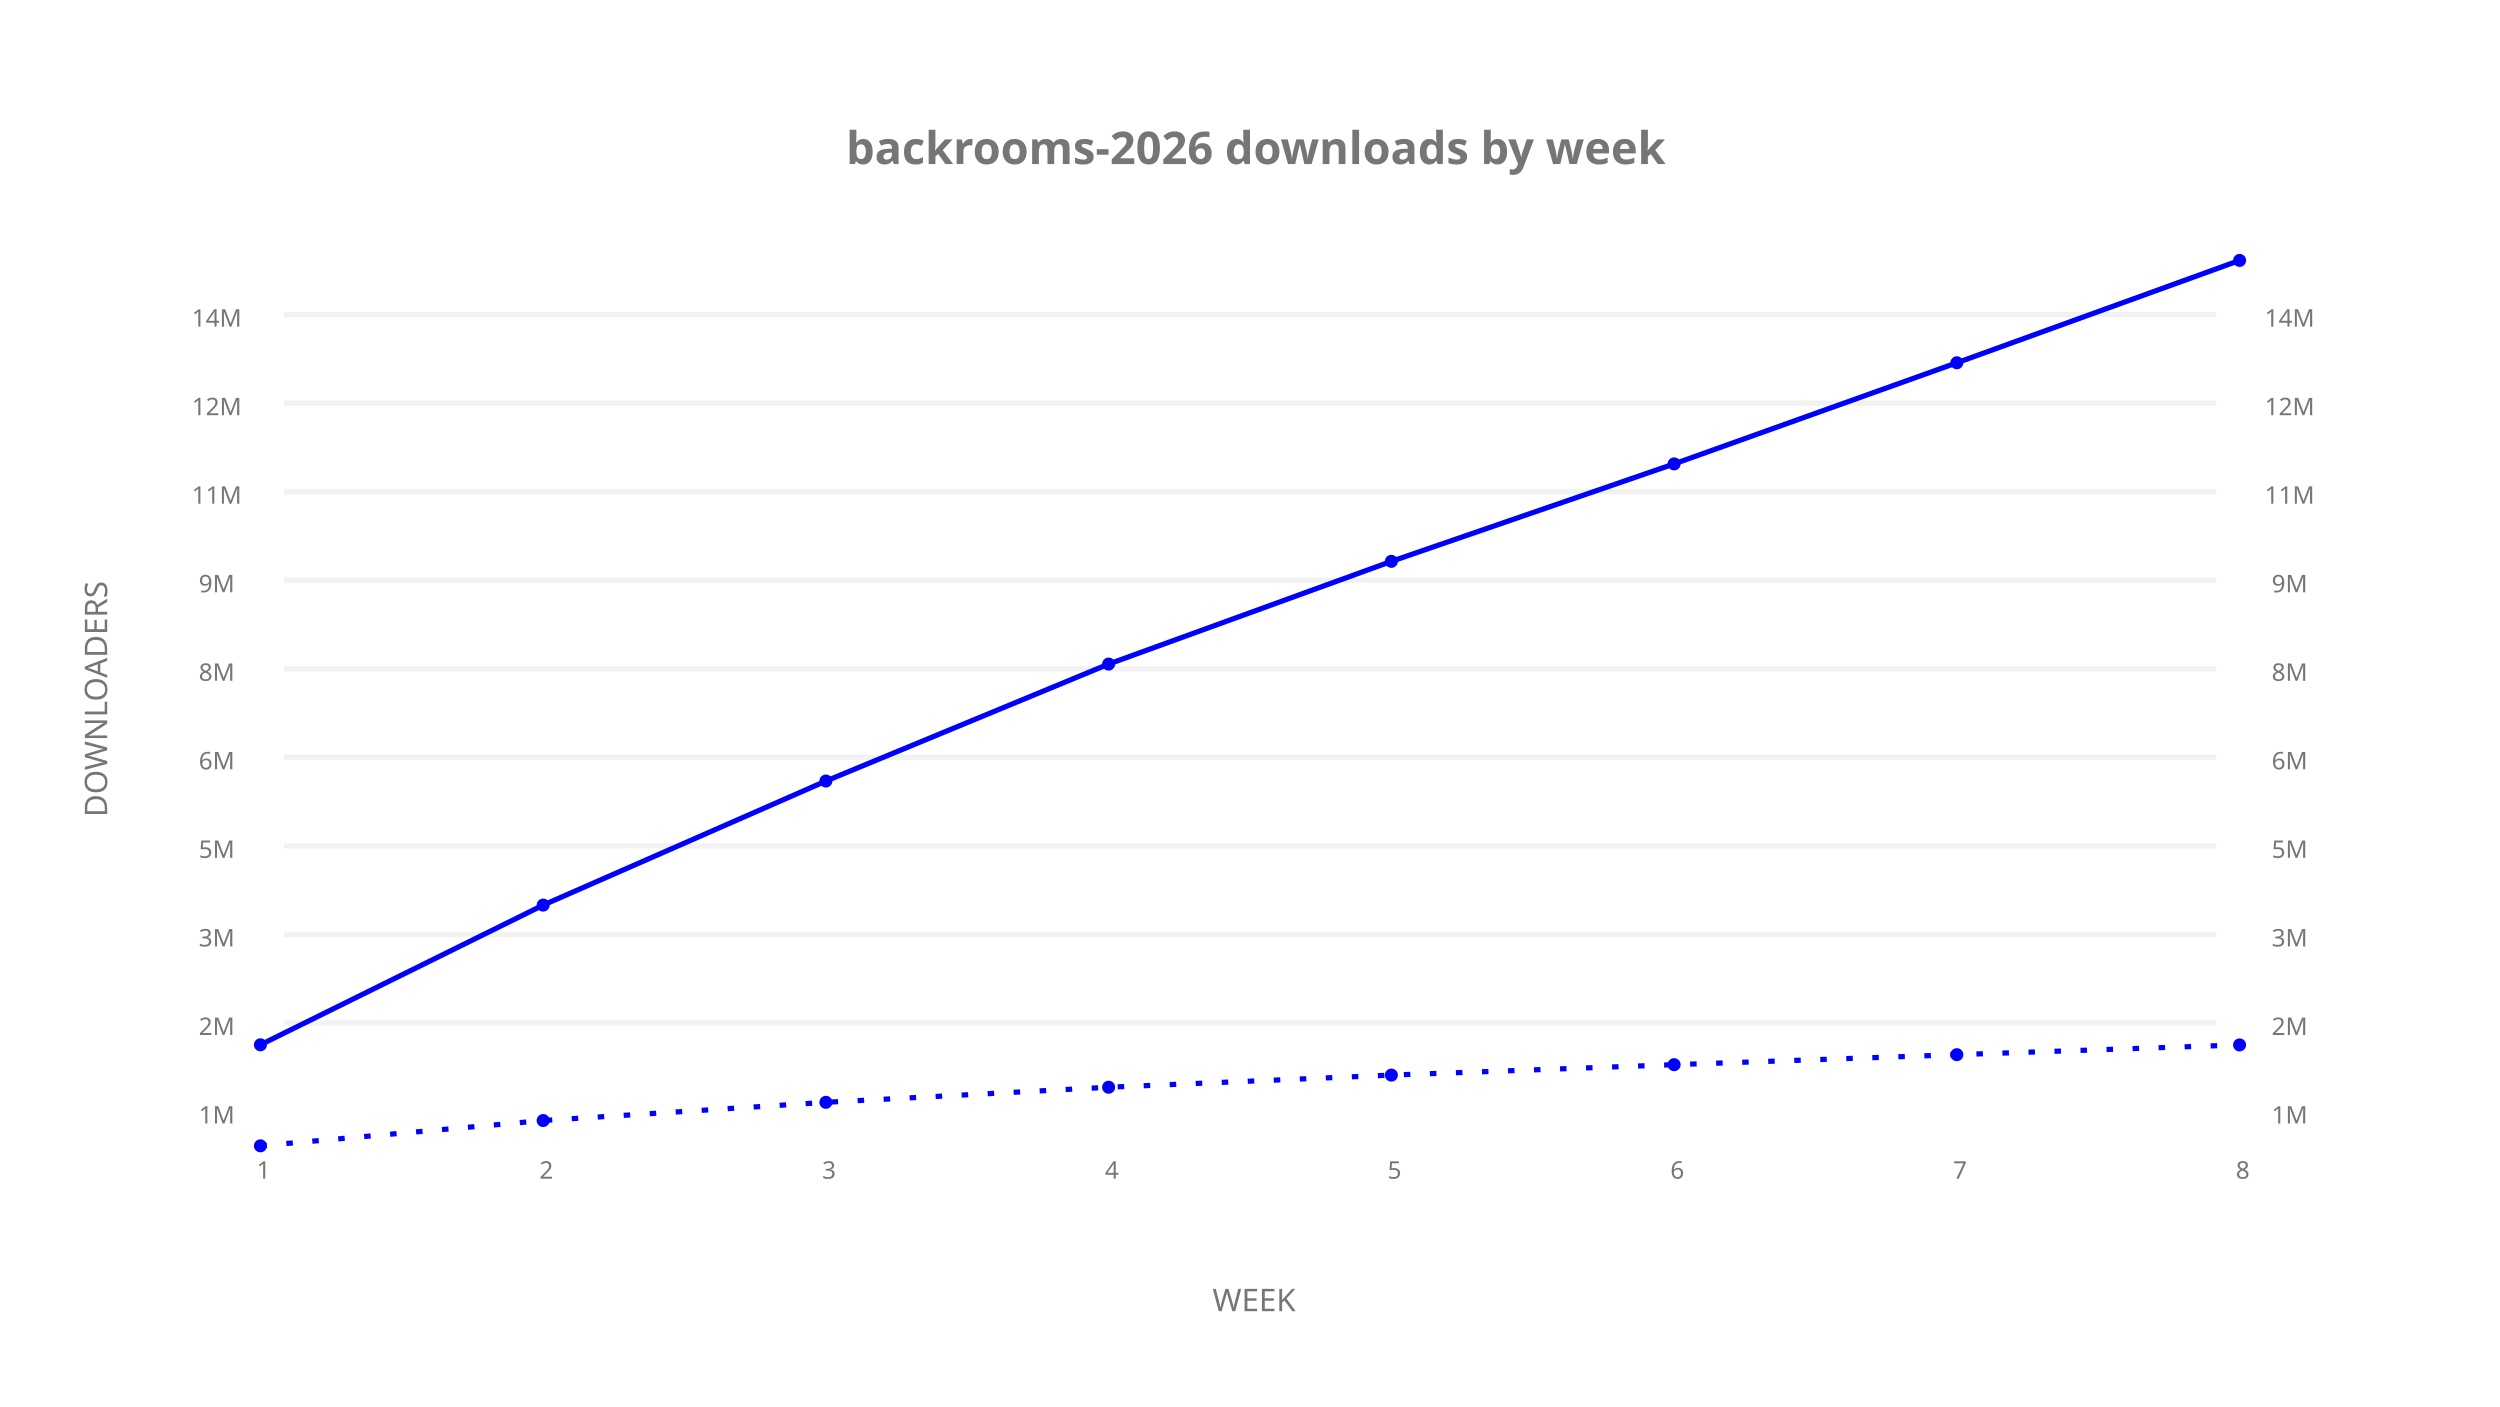
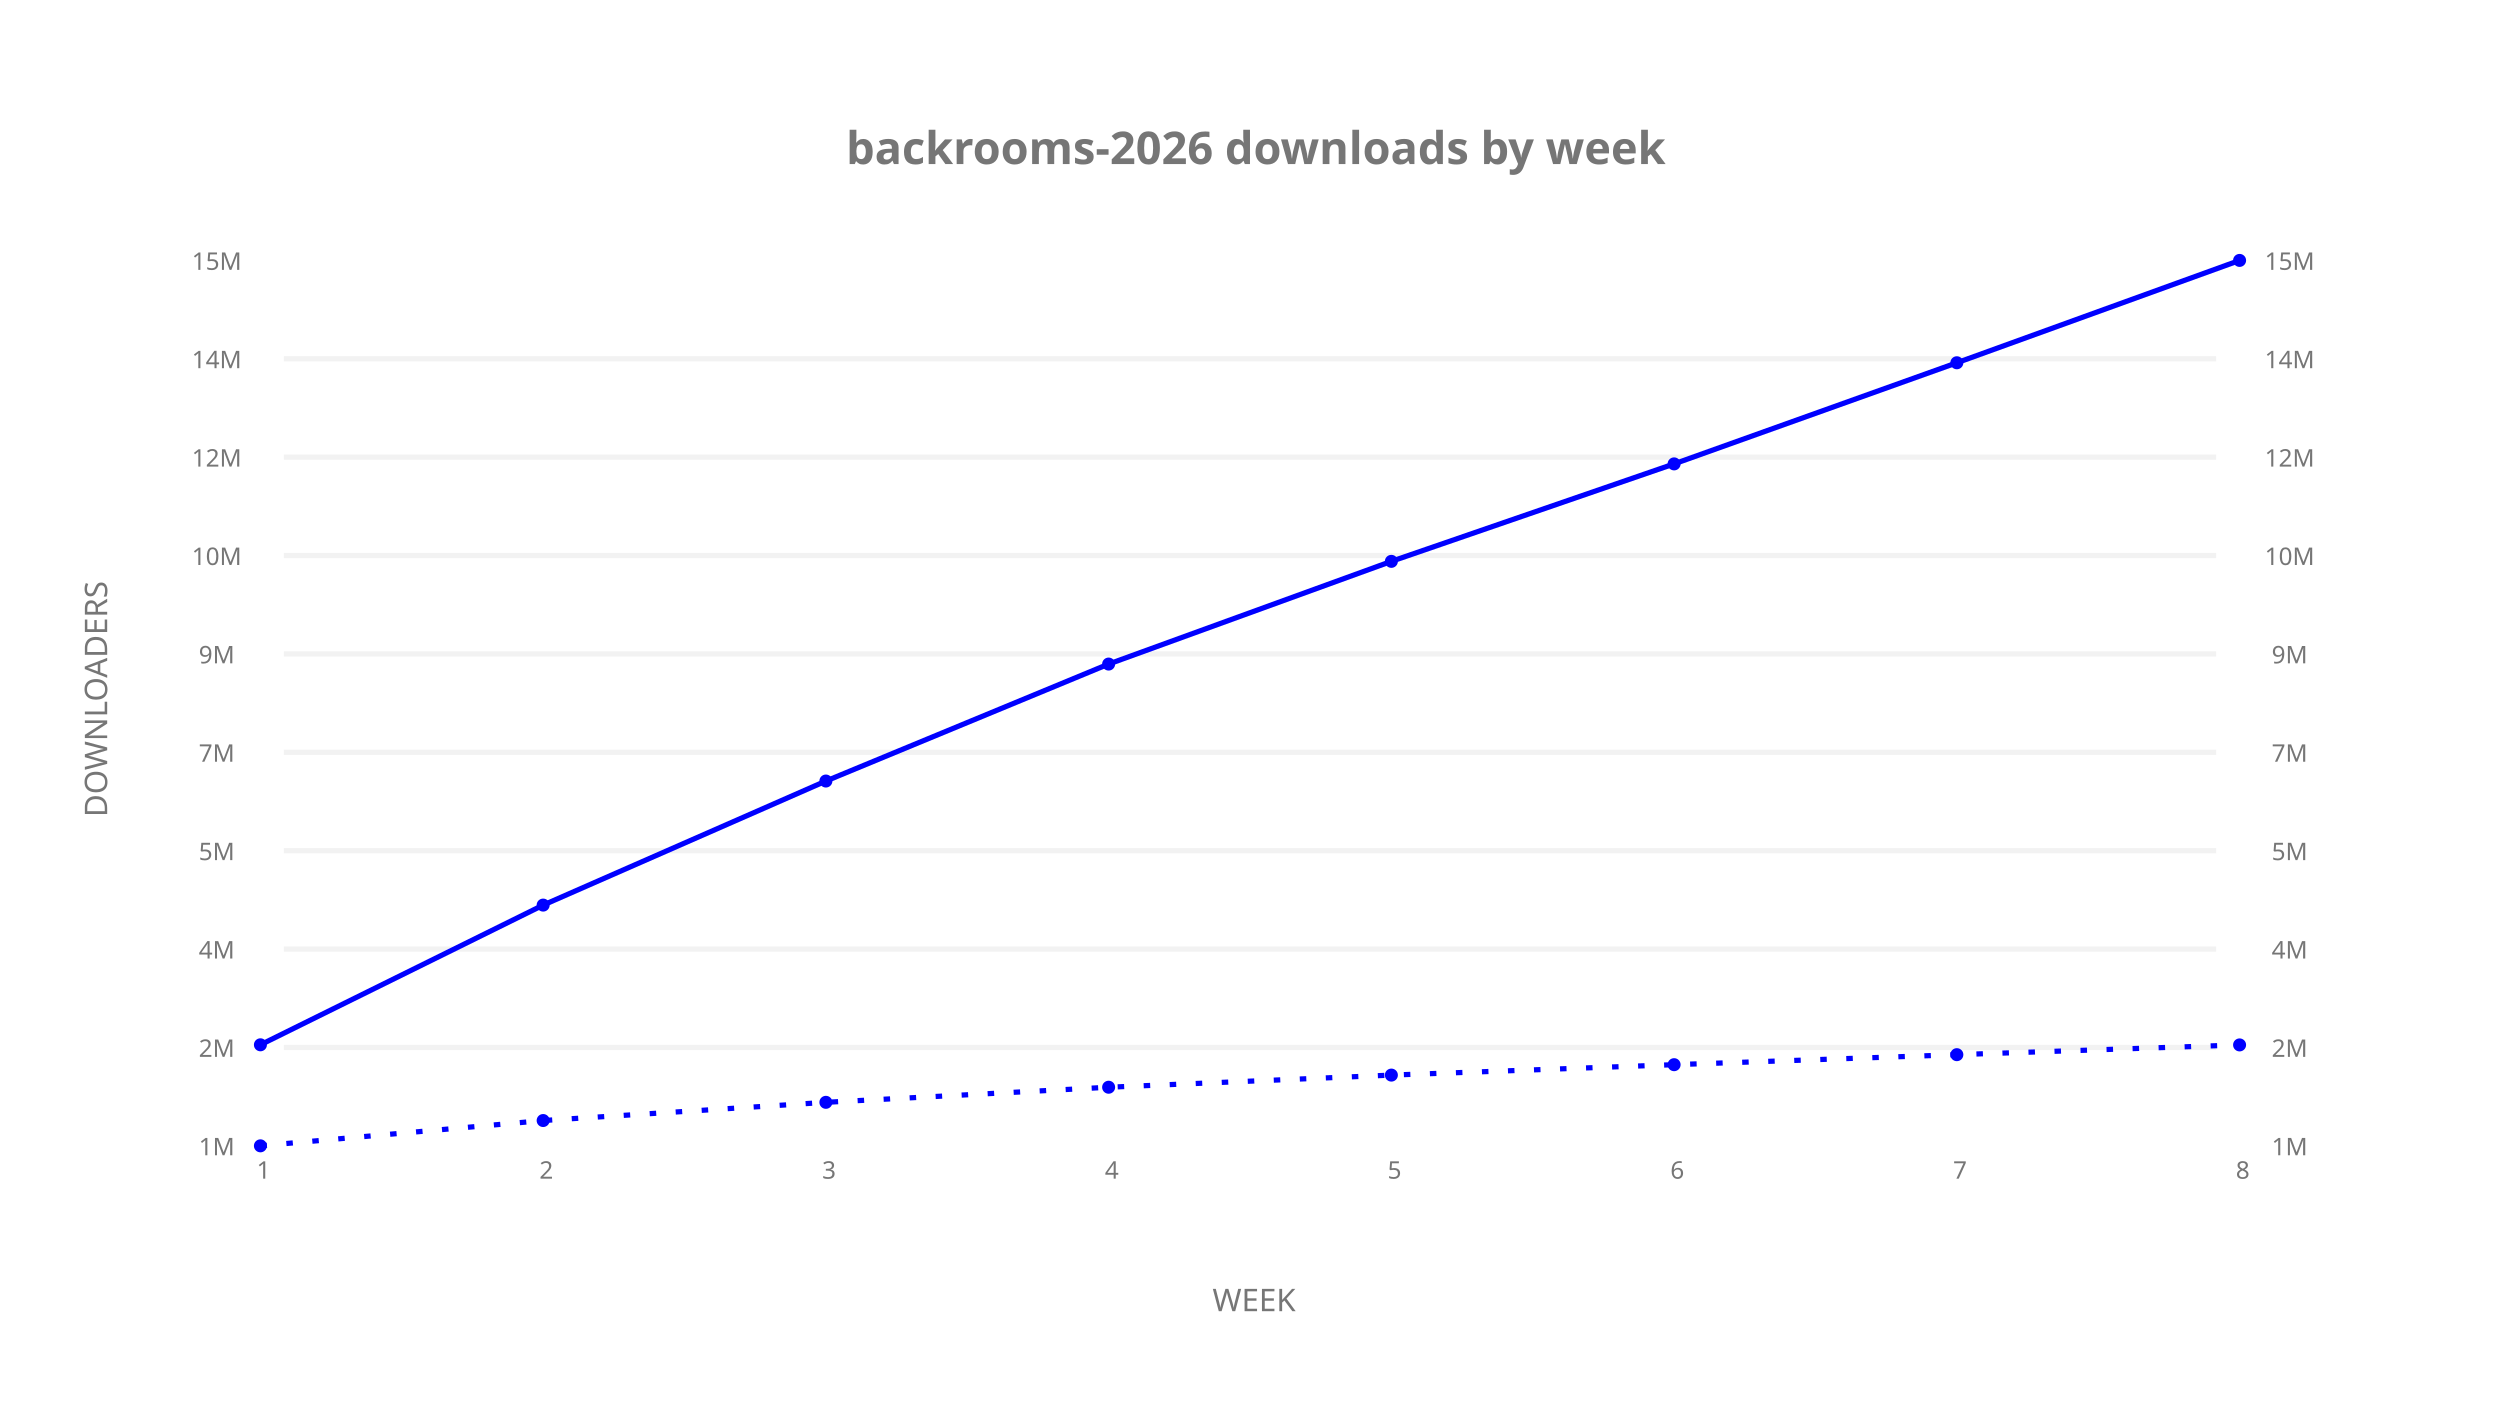
<svg xmlns="http://www.w3.org/2000/svg" xml:space="preserve" id="backrooms-2026-downloads-by-week-backrooms-2026-week" x="0px" y="0px" width="1920px" height="1080px" viewBox="0 0 1920 1080" enable-background="new 0 0 1920 1080" role="img">
  <g id="annotations">
    <text x="960" y="126" font-family="Atkinson Hyperlegible" font-size="26pt" text-anchor="middle" text-align="center" font-weight="600" font-style="normal" style="fill:rgb(118,118,118); fill-opacity:1; stroke:rgb(118,118,118); stroke-opacity:0; stroke-width:0.5"> backrooms-2026 downloads by week</text>
    <g id="axes-lines">
      <text x="960" y="1007" font-family="Atkinson Hyperlegible" font-size="18pt" text-anchor="middle" text-align="center" font-weight="500" font-style="normal" style="fill:rgb(118,118,118); fill-opacity:1; stroke:rgb(118,118,118); stroke-opacity:0; stroke-width:0.5"> WEEK</text>
      <text x="73" y="540" font-family="Atkinson Hyperlegible" font-size="18pt" text-anchor="middle" text-align="center" dominant-baseline="central" font-weight="500" font-style="normal" style="fill:rgb(118,118,118); fill-opacity:1; stroke:rgb(118,118,118); stroke-opacity:0; stroke-width:0.5" transform="rotate(-90,73,540)"> DOWNLOADERS</text>
    </g>
    <g id="tic-y-label-lines">
-       <line x1="218" y1="785.621" x2="1702" y2="785.621" style="fill:rgb(0,0,255); fill-opacity:0; stroke:rgb(242,242,242); stroke-opacity:1; stroke-width:4" />
-       <line x1="218" y1="717.621" x2="1702" y2="717.621" style="fill:rgb(0,0,255); fill-opacity:0; stroke:rgb(242,242,242); stroke-opacity:1; stroke-width:4" />
-       <line x1="218" y1="649.621" x2="1702" y2="649.621" style="fill:rgb(0,0,255); fill-opacity:0; stroke:rgb(242,242,242); stroke-opacity:1; stroke-width:4" />
-       <line x1="218" y1="581.621" x2="1702" y2="581.621" style="fill:rgb(0,0,255); fill-opacity:0; stroke:rgb(242,242,242); stroke-opacity:1; stroke-width:4" />
-       <line x1="218" y1="513.621" x2="1702" y2="513.621" style="fill:rgb(0,0,255); fill-opacity:0; stroke:rgb(242,242,242); stroke-opacity:1; stroke-width:4" />
-       <line x1="218" y1="445.621" x2="1702" y2="445.621" style="fill:rgb(0,0,255); fill-opacity:0; stroke:rgb(242,242,242); stroke-opacity:1; stroke-width:4" />
-       <line x1="218" y1="377.621" x2="1702" y2="377.621" style="fill:rgb(0,0,255); fill-opacity:0; stroke:rgb(242,242,242); stroke-opacity:1; stroke-width:4" />
-       <line x1="218" y1="309.621" x2="1702" y2="309.621" style="fill:rgb(0,0,255); fill-opacity:0; stroke:rgb(242,242,242); stroke-opacity:1; stroke-width:4" />
-       <line x1="218" y1="241.621" x2="1702" y2="241.621" style="fill:rgb(0,0,255); fill-opacity:0; stroke:rgb(242,242,242); stroke-opacity:1; stroke-width:4" />
+       <line x1="218" y1="804.444" x2="1702" y2="804.444" style="fill:rgb(0,0,255); fill-opacity:0; stroke:rgb(242,242,242); stroke-opacity:1; stroke-width:4" />
+       <line x1="218" y1="728.889" x2="1702" y2="728.889" style="fill:rgb(0,0,255); fill-opacity:0; stroke:rgb(242,242,242); stroke-opacity:1; stroke-width:4" />
+       <line x1="218" y1="653.333" x2="1702" y2="653.333" style="fill:rgb(0,0,255); fill-opacity:0; stroke:rgb(242,242,242); stroke-opacity:1; stroke-width:4" />
+       <line x1="218" y1="577.778" x2="1702" y2="577.778" style="fill:rgb(0,0,255); fill-opacity:0; stroke:rgb(242,242,242); stroke-opacity:1; stroke-width:4" />
+       <line x1="218" y1="502.222" x2="1702" y2="502.222" style="fill:rgb(0,0,255); fill-opacity:0; stroke:rgb(242,242,242); stroke-opacity:1; stroke-width:4" />
+       <line x1="218" y1="426.667" x2="1702" y2="426.667" style="fill:rgb(0,0,255); fill-opacity:0; stroke:rgb(242,242,242); stroke-opacity:1; stroke-width:4" />
+       <line x1="218" y1="351.111" x2="1702" y2="351.111" style="fill:rgb(0,0,255); fill-opacity:0; stroke:rgb(242,242,242); stroke-opacity:1; stroke-width:4" />
+       <line x1="218" y1="275.556" x2="1702" y2="275.556" style="fill:rgb(0,0,255); fill-opacity:0; stroke:rgb(242,242,242); stroke-opacity:1; stroke-width:4" />
    </g>
    <g id="tic-x-labels">
      <text x="200" y="898" font-family="Atkinson Hyperlegible" font-size="14pt" text-anchor="middle" text-align="center" dominant-baseline="central" font-weight="400" font-style="normal" style="fill:rgb(118,118,118); fill-opacity:1; stroke:rgb(118,118,118); stroke-opacity:0; stroke-width:0.5"> 1</text>
      <text x="417.143" y="898" font-family="Atkinson Hyperlegible" font-size="14pt" text-anchor="middle" text-align="center" dominant-baseline="central" font-weight="400" font-style="normal" style="fill:rgb(118,118,118); fill-opacity:1; stroke:rgb(118,118,118); stroke-opacity:0; stroke-width:0.5"> 2</text>
      <text x="634.286" y="898" font-family="Atkinson Hyperlegible" font-size="14pt" text-anchor="middle" text-align="center" dominant-baseline="central" font-weight="400" font-style="normal" style="fill:rgb(118,118,118); fill-opacity:1; stroke:rgb(118,118,118); stroke-opacity:0; stroke-width:0.5"> 3</text>
      <text x="851.429" y="898" font-family="Atkinson Hyperlegible" font-size="14pt" text-anchor="middle" text-align="center" dominant-baseline="central" font-weight="400" font-style="normal" style="fill:rgb(118,118,118); fill-opacity:1; stroke:rgb(118,118,118); stroke-opacity:0; stroke-width:0.5"> 4</text>
      <text x="1068.571" y="898" font-family="Atkinson Hyperlegible" font-size="14pt" text-anchor="middle" text-align="center" dominant-baseline="central" font-weight="400" font-style="normal" style="fill:rgb(118,118,118); fill-opacity:1; stroke:rgb(118,118,118); stroke-opacity:0; stroke-width:0.5"> 5</text>
      <text x="1285.714" y="898" font-family="Atkinson Hyperlegible" font-size="14pt" text-anchor="middle" text-align="center" dominant-baseline="central" font-weight="400" font-style="normal" style="fill:rgb(118,118,118); fill-opacity:1; stroke:rgb(118,118,118); stroke-opacity:0; stroke-width:0.5"> 6</text>
      <text x="1502.857" y="898" font-family="Atkinson Hyperlegible" font-size="14pt" text-anchor="middle" text-align="center" dominant-baseline="central" font-weight="400" font-style="normal" style="fill:rgb(118,118,118); fill-opacity:1; stroke:rgb(118,118,118); stroke-opacity:0; stroke-width:0.5"> 7</text>
      <text x="1720" y="898" font-family="Atkinson Hyperlegible" font-size="14pt" text-anchor="middle" text-align="center" dominant-baseline="central" font-weight="400" font-style="normal" style="fill:rgb(118,118,118); fill-opacity:1; stroke:rgb(118,118,118); stroke-opacity:0; stroke-width:0.5"> 8</text>
    </g>
    <g id="tic-y-labels">
-       <text x="164" y="855.621" font-family="Atkinson Hyperlegible" font-size="14pt" text-anchor="middle" text-align="center" dominant-baseline="central" font-weight="400" font-style="normal" style="fill:rgb(118,118,118); fill-opacity:1; stroke:rgb(118,118,118); stroke-opacity:0; stroke-width:0.5"> 1M</text>
-       <text x="1756" y="855.621" font-family="Atkinson Hyperlegible" font-size="14pt" text-anchor="middle" text-align="center" dominant-baseline="central" font-weight="400" font-style="normal" style="fill:rgb(118,118,118); fill-opacity:1; stroke:rgb(118,118,118); stroke-opacity:0; stroke-width:0.5"> 1M</text>
-       <text x="164" y="787.621" font-family="Atkinson Hyperlegible" font-size="14pt" text-anchor="middle" text-align="center" dominant-baseline="central" font-weight="400" font-style="normal" style="fill:rgb(118,118,118); fill-opacity:1; stroke:rgb(118,118,118); stroke-opacity:0; stroke-width:0.5"> 2M</text>
-       <text x="1756" y="787.621" font-family="Atkinson Hyperlegible" font-size="14pt" text-anchor="middle" text-align="center" dominant-baseline="central" font-weight="400" font-style="normal" style="fill:rgb(118,118,118); fill-opacity:1; stroke:rgb(118,118,118); stroke-opacity:0; stroke-width:0.5"> 2M</text>
-       <text x="164" y="719.621" font-family="Atkinson Hyperlegible" font-size="14pt" text-anchor="middle" text-align="center" dominant-baseline="central" font-weight="400" font-style="normal" style="fill:rgb(118,118,118); fill-opacity:1; stroke:rgb(118,118,118); stroke-opacity:0; stroke-width:0.5"> 3M</text>
-       <text x="1756" y="719.621" font-family="Atkinson Hyperlegible" font-size="14pt" text-anchor="middle" text-align="center" dominant-baseline="central" font-weight="400" font-style="normal" style="fill:rgb(118,118,118); fill-opacity:1; stroke:rgb(118,118,118); stroke-opacity:0; stroke-width:0.5"> 3M</text>
-       <text x="164" y="651.621" font-family="Atkinson Hyperlegible" font-size="14pt" text-anchor="middle" text-align="center" dominant-baseline="central" font-weight="400" font-style="normal" style="fill:rgb(118,118,118); fill-opacity:1; stroke:rgb(118,118,118); stroke-opacity:0; stroke-width:0.5"> 5M</text>
-       <text x="1756" y="651.621" font-family="Atkinson Hyperlegible" font-size="14pt" text-anchor="middle" text-align="center" dominant-baseline="central" font-weight="400" font-style="normal" style="fill:rgb(118,118,118); fill-opacity:1; stroke:rgb(118,118,118); stroke-opacity:0; stroke-width:0.5"> 5M</text>
-       <text x="164" y="583.621" font-family="Atkinson Hyperlegible" font-size="14pt" text-anchor="middle" text-align="center" dominant-baseline="central" font-weight="400" font-style="normal" style="fill:rgb(118,118,118); fill-opacity:1; stroke:rgb(118,118,118); stroke-opacity:0; stroke-width:0.5"> 6M</text>
-       <text x="1756" y="583.621" font-family="Atkinson Hyperlegible" font-size="14pt" text-anchor="middle" text-align="center" dominant-baseline="central" font-weight="400" font-style="normal" style="fill:rgb(118,118,118); fill-opacity:1; stroke:rgb(118,118,118); stroke-opacity:0; stroke-width:0.5"> 6M</text>
-       <text x="164" y="515.621" font-family="Atkinson Hyperlegible" font-size="14pt" text-anchor="middle" text-align="center" dominant-baseline="central" font-weight="400" font-style="normal" style="fill:rgb(118,118,118); fill-opacity:1; stroke:rgb(118,118,118); stroke-opacity:0; stroke-width:0.5"> 8M</text>
-       <text x="1756" y="515.621" font-family="Atkinson Hyperlegible" font-size="14pt" text-anchor="middle" text-align="center" dominant-baseline="central" font-weight="400" font-style="normal" style="fill:rgb(118,118,118); fill-opacity:1; stroke:rgb(118,118,118); stroke-opacity:0; stroke-width:0.5"> 8M</text>
-       <text x="164" y="447.621" font-family="Atkinson Hyperlegible" font-size="14pt" text-anchor="middle" text-align="center" dominant-baseline="central" font-weight="400" font-style="normal" style="fill:rgb(118,118,118); fill-opacity:1; stroke:rgb(118,118,118); stroke-opacity:0; stroke-width:0.5"> 9M</text>
-       <text x="1756" y="447.621" font-family="Atkinson Hyperlegible" font-size="14pt" text-anchor="middle" text-align="center" dominant-baseline="central" font-weight="400" font-style="normal" style="fill:rgb(118,118,118); fill-opacity:1; stroke:rgb(118,118,118); stroke-opacity:0; stroke-width:0.5"> 9M</text>
-       <text x="164" y="379.621" font-family="Atkinson Hyperlegible" font-size="14pt" text-anchor="middle" text-align="center" dominant-baseline="central" font-weight="400" font-style="normal" style="fill:rgb(118,118,118); fill-opacity:1; stroke:rgb(118,118,118); stroke-opacity:0; stroke-width:0.5"> 11M</text>
-       <text x="1756" y="379.621" font-family="Atkinson Hyperlegible" font-size="14pt" text-anchor="middle" text-align="center" dominant-baseline="central" font-weight="400" font-style="normal" style="fill:rgb(118,118,118); fill-opacity:1; stroke:rgb(118,118,118); stroke-opacity:0; stroke-width:0.5"> 11M</text>
-       <text x="164" y="311.621" font-family="Atkinson Hyperlegible" font-size="14pt" text-anchor="middle" text-align="center" dominant-baseline="central" font-weight="400" font-style="normal" style="fill:rgb(118,118,118); fill-opacity:1; stroke:rgb(118,118,118); stroke-opacity:0; stroke-width:0.5"> 12M</text>
-       <text x="1756" y="311.621" font-family="Atkinson Hyperlegible" font-size="14pt" text-anchor="middle" text-align="center" dominant-baseline="central" font-weight="400" font-style="normal" style="fill:rgb(118,118,118); fill-opacity:1; stroke:rgb(118,118,118); stroke-opacity:0; stroke-width:0.5"> 12M</text>
-       <text x="164" y="243.621" font-family="Atkinson Hyperlegible" font-size="14pt" text-anchor="middle" text-align="center" dominant-baseline="central" font-weight="400" font-style="normal" style="fill:rgb(118,118,118); fill-opacity:1; stroke:rgb(118,118,118); stroke-opacity:0; stroke-width:0.5"> 14M</text>
-       <text x="1756" y="243.621" font-family="Atkinson Hyperlegible" font-size="14pt" text-anchor="middle" text-align="center" dominant-baseline="central" font-weight="400" font-style="normal" style="fill:rgb(118,118,118); fill-opacity:1; stroke:rgb(118,118,118); stroke-opacity:0; stroke-width:0.5"> 14M</text>
+       <text x="164" y="880" font-family="Atkinson Hyperlegible" font-size="14pt" text-anchor="middle" text-align="center" dominant-baseline="central" font-weight="400" font-style="normal" style="fill:rgb(118,118,118); fill-opacity:1; stroke:rgb(118,118,118); stroke-opacity:0; stroke-width:0.5"> 1M</text>
+       <text x="1756" y="880" font-family="Atkinson Hyperlegible" font-size="14pt" text-anchor="middle" text-align="center" dominant-baseline="central" font-weight="400" font-style="normal" style="fill:rgb(118,118,118); fill-opacity:1; stroke:rgb(118,118,118); stroke-opacity:0; stroke-width:0.5"> 1M</text>
+       <text x="164" y="804.444" font-family="Atkinson Hyperlegible" font-size="14pt" text-anchor="middle" text-align="center" dominant-baseline="central" font-weight="400" font-style="normal" style="fill:rgb(118,118,118); fill-opacity:1; stroke:rgb(118,118,118); stroke-opacity:0; stroke-width:0.5"> 2M</text>
+       <text x="1756" y="804.444" font-family="Atkinson Hyperlegible" font-size="14pt" text-anchor="middle" text-align="center" dominant-baseline="central" font-weight="400" font-style="normal" style="fill:rgb(118,118,118); fill-opacity:1; stroke:rgb(118,118,118); stroke-opacity:0; stroke-width:0.5"> 2M</text>
+       <text x="164" y="728.889" font-family="Atkinson Hyperlegible" font-size="14pt" text-anchor="middle" text-align="center" dominant-baseline="central" font-weight="400" font-style="normal" style="fill:rgb(118,118,118); fill-opacity:1; stroke:rgb(118,118,118); stroke-opacity:0; stroke-width:0.5"> 4M</text>
+       <text x="1756" y="728.889" font-family="Atkinson Hyperlegible" font-size="14pt" text-anchor="middle" text-align="center" dominant-baseline="central" font-weight="400" font-style="normal" style="fill:rgb(118,118,118); fill-opacity:1; stroke:rgb(118,118,118); stroke-opacity:0; stroke-width:0.5"> 4M</text>
+       <text x="164" y="653.333" font-family="Atkinson Hyperlegible" font-size="14pt" text-anchor="middle" text-align="center" dominant-baseline="central" font-weight="400" font-style="normal" style="fill:rgb(118,118,118); fill-opacity:1; stroke:rgb(118,118,118); stroke-opacity:0; stroke-width:0.5"> 5M</text>
+       <text x="1756" y="653.333" font-family="Atkinson Hyperlegible" font-size="14pt" text-anchor="middle" text-align="center" dominant-baseline="central" font-weight="400" font-style="normal" style="fill:rgb(118,118,118); fill-opacity:1; stroke:rgb(118,118,118); stroke-opacity:0; stroke-width:0.5"> 5M</text>
+       <text x="164" y="577.778" font-family="Atkinson Hyperlegible" font-size="14pt" text-anchor="middle" text-align="center" dominant-baseline="central" font-weight="400" font-style="normal" style="fill:rgb(118,118,118); fill-opacity:1; stroke:rgb(118,118,118); stroke-opacity:0; stroke-width:0.5"> 7M</text>
+       <text x="1756" y="577.778" font-family="Atkinson Hyperlegible" font-size="14pt" text-anchor="middle" text-align="center" dominant-baseline="central" font-weight="400" font-style="normal" style="fill:rgb(118,118,118); fill-opacity:1; stroke:rgb(118,118,118); stroke-opacity:0; stroke-width:0.5"> 7M</text>
+       <text x="164" y="502.222" font-family="Atkinson Hyperlegible" font-size="14pt" text-anchor="middle" text-align="center" dominant-baseline="central" font-weight="400" font-style="normal" style="fill:rgb(118,118,118); fill-opacity:1; stroke:rgb(118,118,118); stroke-opacity:0; stroke-width:0.5"> 9M</text>
+       <text x="1756" y="502.222" font-family="Atkinson Hyperlegible" font-size="14pt" text-anchor="middle" text-align="center" dominant-baseline="central" font-weight="400" font-style="normal" style="fill:rgb(118,118,118); fill-opacity:1; stroke:rgb(118,118,118); stroke-opacity:0; stroke-width:0.5"> 9M</text>
+       <text x="164" y="426.667" font-family="Atkinson Hyperlegible" font-size="14pt" text-anchor="middle" text-align="center" dominant-baseline="central" font-weight="400" font-style="normal" style="fill:rgb(118,118,118); fill-opacity:1; stroke:rgb(118,118,118); stroke-opacity:0; stroke-width:0.5"> 10M</text>
+       <text x="1756" y="426.667" font-family="Atkinson Hyperlegible" font-size="14pt" text-anchor="middle" text-align="center" dominant-baseline="central" font-weight="400" font-style="normal" style="fill:rgb(118,118,118); fill-opacity:1; stroke:rgb(118,118,118); stroke-opacity:0; stroke-width:0.5"> 10M</text>
+       <text x="164" y="351.111" font-family="Atkinson Hyperlegible" font-size="14pt" text-anchor="middle" text-align="center" dominant-baseline="central" font-weight="400" font-style="normal" style="fill:rgb(118,118,118); fill-opacity:1; stroke:rgb(118,118,118); stroke-opacity:0; stroke-width:0.5"> 12M</text>
+       <text x="1756" y="351.111" font-family="Atkinson Hyperlegible" font-size="14pt" text-anchor="middle" text-align="center" dominant-baseline="central" font-weight="400" font-style="normal" style="fill:rgb(118,118,118); fill-opacity:1; stroke:rgb(118,118,118); stroke-opacity:0; stroke-width:0.5"> 12M</text>
+       <text x="164" y="275.556" font-family="Atkinson Hyperlegible" font-size="14pt" text-anchor="middle" text-align="center" dominant-baseline="central" font-weight="400" font-style="normal" style="fill:rgb(118,118,118); fill-opacity:1; stroke:rgb(118,118,118); stroke-opacity:0; stroke-width:0.5"> 14M</text>
+       <text x="1756" y="275.556" font-family="Atkinson Hyperlegible" font-size="14pt" text-anchor="middle" text-align="center" dominant-baseline="central" font-weight="400" font-style="normal" style="fill:rgb(118,118,118); fill-opacity:1; stroke:rgb(118,118,118); stroke-opacity:0; stroke-width:0.5"> 14M</text>
+       <text x="164" y="200" font-family="Atkinson Hyperlegible" font-size="14pt" text-anchor="middle" text-align="center" dominant-baseline="central" font-weight="400" font-style="normal" style="fill:rgb(118,118,118); fill-opacity:1; stroke:rgb(118,118,118); stroke-opacity:0; stroke-width:0.5"> 15M</text>
+       <text x="1756" y="200" font-family="Atkinson Hyperlegible" font-size="14pt" text-anchor="middle" text-align="center" dominant-baseline="central" font-weight="400" font-style="normal" style="fill:rgb(118,118,118); fill-opacity:1; stroke:rgb(118,118,118); stroke-opacity:0; stroke-width:0.5"> 15M</text>
    </g>
  </g>
  <g id="polyline-backrooms-2026 downloads by week">
    <polyline points="200,802.408 417.143,695.114 634.286,599.833 851.429,510 1068.57,431.123 1285.71,356.268 1502.86,278.611 1720,200 " style="fill:rgb(0,0,255); fill-opacity:0; stroke:rgb(0,0,255); stroke-opacity:1; stroke-width:4" />
  </g>
  <g id="markers-backrooms-2026 downloads by week">
    <circle cx="200" cy="802.408" r="5" style="fill:rgb(0,0,255); fill-opacity:1; stroke:rgb(0,0,255); stroke-opacity:0; stroke-width:4">
</circle>
    <circle cx="417.143" cy="695.114" r="5" style="fill:rgb(0,0,255); fill-opacity:1; stroke:rgb(0,0,255); stroke-opacity:0; stroke-width:4">
</circle>
    <circle cx="634.286" cy="599.833" r="5" style="fill:rgb(0,0,255); fill-opacity:1; stroke:rgb(0,0,255); stroke-opacity:0; stroke-width:4">
</circle>
    <circle cx="851.429" cy="510" r="5" style="fill:rgb(0,0,255); fill-opacity:1; stroke:rgb(0,0,255); stroke-opacity:0; stroke-width:4">
</circle>
    <circle cx="1068.571" cy="431.123" r="5" style="fill:rgb(0,0,255); fill-opacity:1; stroke:rgb(0,0,255); stroke-opacity:0; stroke-width:4">
</circle>
    <circle cx="1285.714" cy="356.268" r="5" style="fill:rgb(0,0,255); fill-opacity:1; stroke:rgb(0,0,255); stroke-opacity:0; stroke-width:4">
</circle>
    <circle cx="1502.857" cy="278.611" r="5" style="fill:rgb(0,0,255); fill-opacity:1; stroke:rgb(0,0,255); stroke-opacity:0; stroke-width:4">
</circle>
    <circle cx="1720" cy="200" r="5" style="fill:rgb(0,0,255); fill-opacity:1; stroke:rgb(0,0,255); stroke-opacity:0; stroke-width:4">
</circle>
  </g>
  <g id="polyline-backrooms-2026 downloads by week uploaders">
    <polyline points="200,880 417.143,860.57 634.286,846.589 851.429,834.997 1068.57,825.675 1285.71,817.677 1502.86,809.985 1720,802.494 " stroke-dasharray="5 15" style="fill:rgb(0,0,255); fill-opacity:0; stroke:rgb(0,0,255); stroke-opacity:1; stroke-width:4" />
  </g>
  <g id="markers-backrooms-2026 downloads by week uploaders">
    <circle cx="200" cy="880" r="5" style="fill:rgb(0,0,255); fill-opacity:1; stroke:rgb(0,0,255); stroke-opacity:0; stroke-width:4">
</circle>
    <circle cx="417.143" cy="860.57" r="5" style="fill:rgb(0,0,255); fill-opacity:1; stroke:rgb(0,0,255); stroke-opacity:0; stroke-width:4">
</circle>
    <circle cx="634.286" cy="846.589" r="5" style="fill:rgb(0,0,255); fill-opacity:1; stroke:rgb(0,0,255); stroke-opacity:0; stroke-width:4">
</circle>
    <circle cx="851.429" cy="834.997" r="5" style="fill:rgb(0,0,255); fill-opacity:1; stroke:rgb(0,0,255); stroke-opacity:0; stroke-width:4">
</circle>
    <circle cx="1068.571" cy="825.675" r="5" style="fill:rgb(0,0,255); fill-opacity:1; stroke:rgb(0,0,255); stroke-opacity:0; stroke-width:4">
</circle>
    <circle cx="1285.714" cy="817.677" r="5" style="fill:rgb(0,0,255); fill-opacity:1; stroke:rgb(0,0,255); stroke-opacity:0; stroke-width:4">
</circle>
    <circle cx="1502.857" cy="809.985" r="5" style="fill:rgb(0,0,255); fill-opacity:1; stroke:rgb(0,0,255); stroke-opacity:0; stroke-width:4">
</circle>
    <circle cx="1720" cy="802.494" r="5" style="fill:rgb(0,0,255); fill-opacity:1; stroke:rgb(0,0,255); stroke-opacity:0; stroke-width:4">
</circle>
  </g>
</svg>
